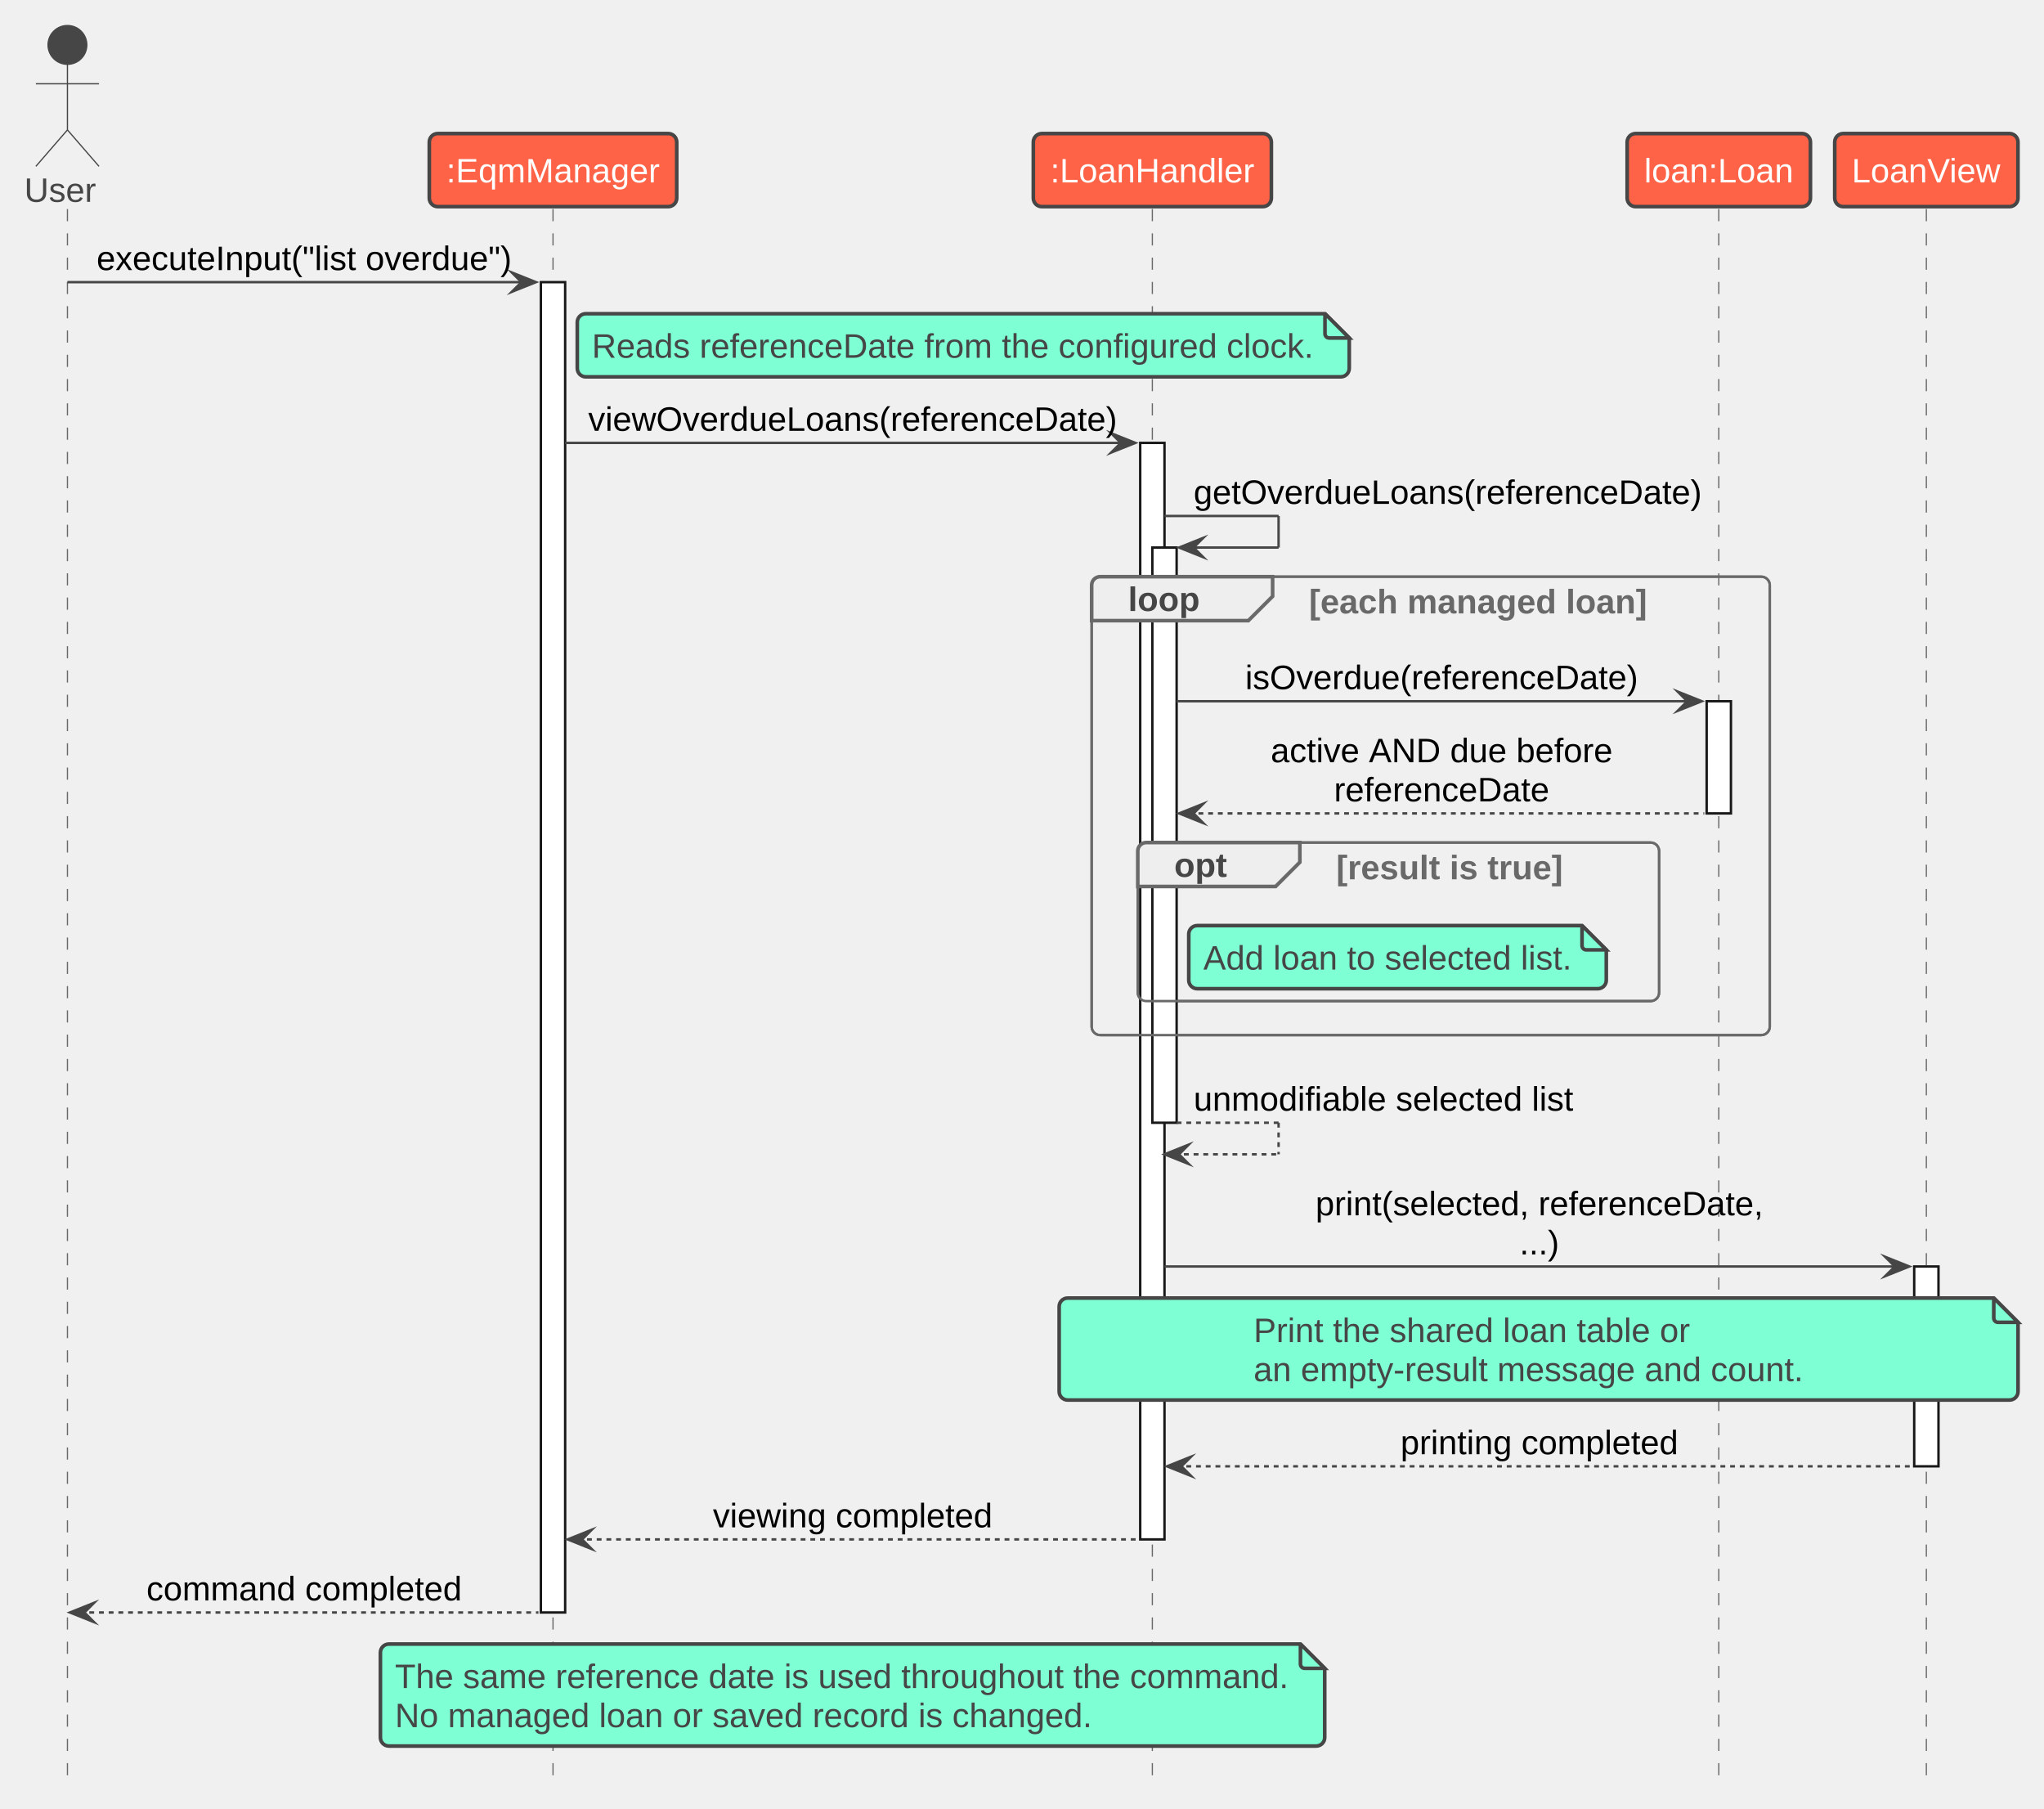
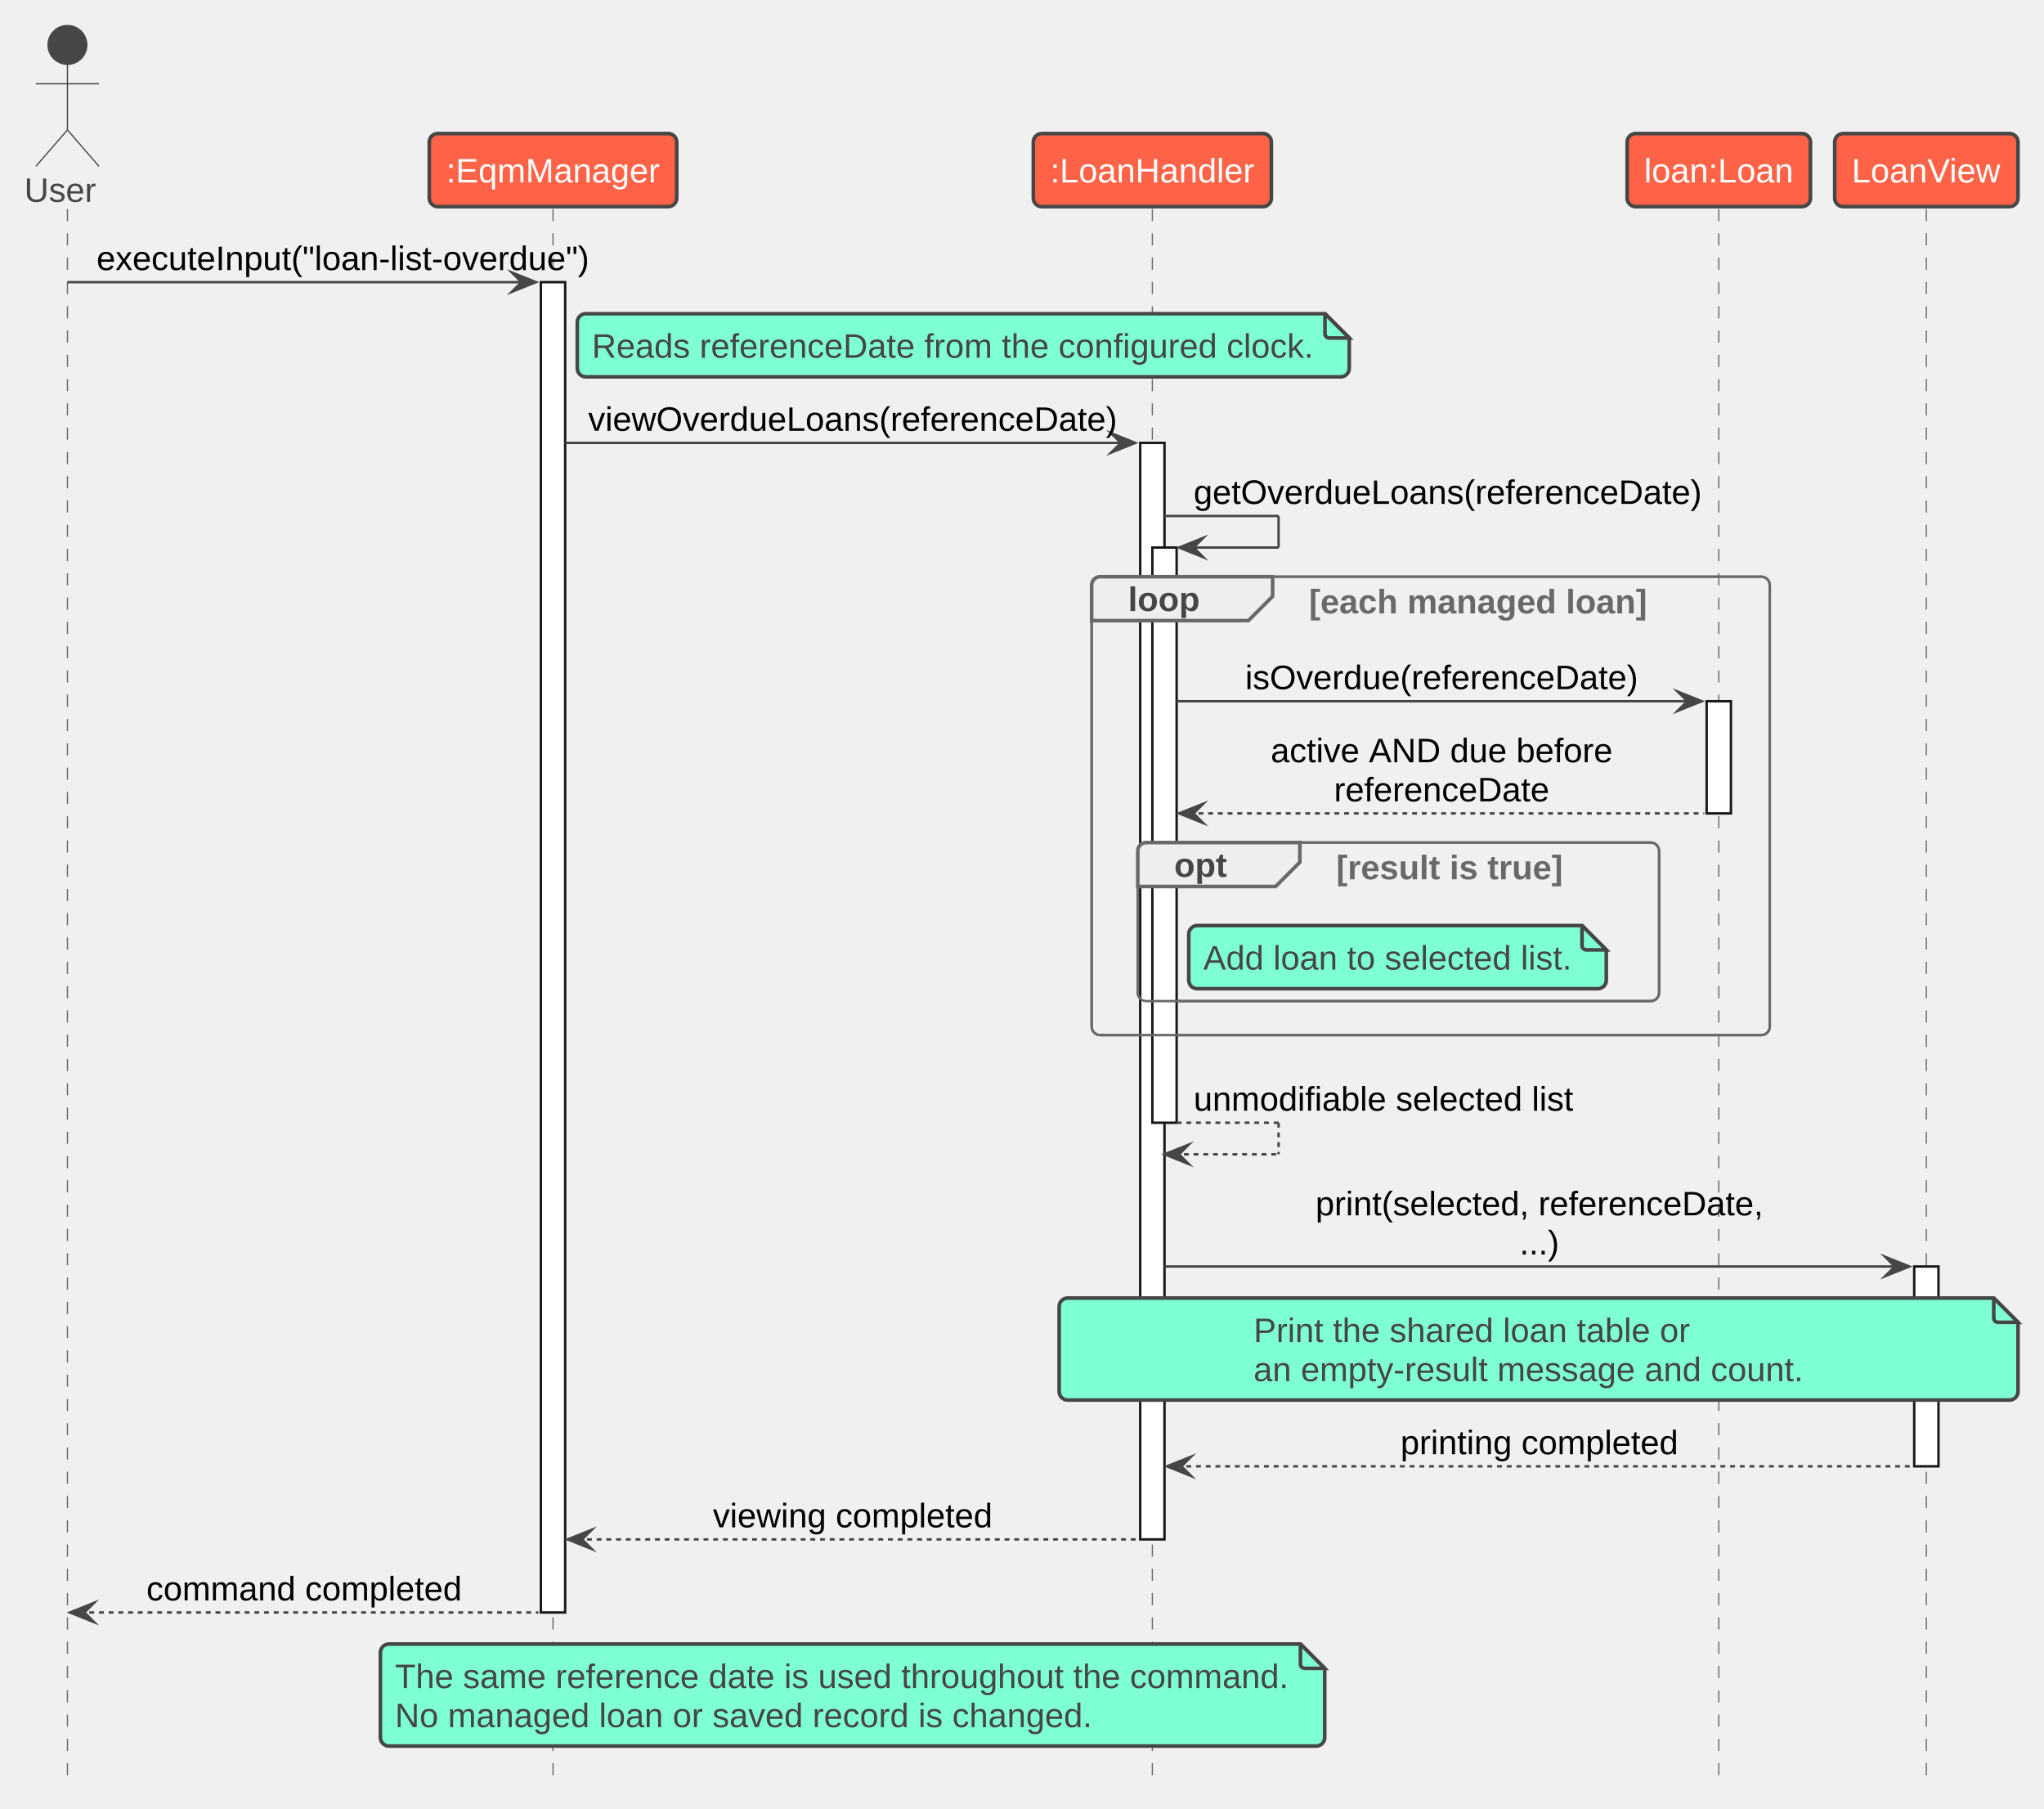
<svg xmlns="http://www.w3.org/2000/svg" version="1.1" data-diagram-type="SEQUENCE" style="width:842px;height:745px;background:#FFFFFF;" width="842px" height="745px" viewBox="0 0 842 745" zoomAndPan="magnify" preserveAspectRatio="none" contentStyleType="text/css">
  <defs />
  <g font-family="sans-serif" lengthAdjust="spacing">
    <rect x="449.696" y="237.493" width="279.344" height="188.789" fill="none" style="stroke:#696969;stroke-width:1;" rx="3.5" ry="3.5" />
    <rect x="468.696" y="346.986" width="214.758" height="65.296" fill="none" style="stroke:#696969;stroke-width:1;" rx="3.5" ry="3.5" />
    <g class="participant-lifeline" data-qualified-name="User" data-entity-uid="part1" id="part1-lifeline" data-source-line="6">
      <g>
        <rect x="24.279" y="86.099" width="8" height="648.17" fill="#000" fill-opacity="0" />
        <line x1="27.779" y1="86.099" x2="27.779" y2="734.269" style="stroke:#696969;stroke-width:0.5;stroke-dasharray:5,5;" />
      </g>
    </g>
    <g class="participant-lifeline" data-qualified-name="Manager" data-entity-uid="part2" id="part2-lifeline" data-source-line="7">
      <g>
        <rect x="224.308" y="86.099" width="8" height="648.17" fill="#000" fill-opacity="0" />
        <line x1="227.808" y1="86.099" x2="227.808" y2="734.269" style="stroke:#696969;stroke-width:0.5;stroke-dasharray:5,5;" />
      </g>
    </g>
    <g>
      <rect x="222.808" y="116.197" width="10" height="547.874" fill="#FFF" style="stroke:#181818;stroke-width:1;" />
    </g>
    <g class="participant-lifeline" data-qualified-name="Handler" data-entity-uid="part3" id="part3-lifeline" data-source-line="8">
      <g>
        <rect x="471.196" y="86.099" width="8" height="648.17" fill="#000" fill-opacity="0" />
        <line x1="474.696" y1="86.099" x2="474.696" y2="734.269" style="stroke:#696969;stroke-width:0.5;stroke-dasharray:5,5;" />
      </g>
    </g>
    <g>
      <rect x="469.696" y="182.395" width="10" height="451.578" fill="#FFF" style="stroke:#181818;stroke-width:1;" />
    </g>
    <g>
      <rect x="474.696" y="225.493" width="10" height="236.888" fill="#FFF" style="stroke:#181818;stroke-width:1;" />
    </g>
    <g class="participant-lifeline" data-qualified-name="Loan" data-entity-uid="part4" id="part4-lifeline" data-source-line="9">
      <g>
        <rect x="704.54" y="86.099" width="8" height="648.17" fill="#000" fill-opacity="0" />
        <line x1="708.04" y1="86.099" x2="708.04" y2="734.269" style="stroke:#696969;stroke-width:0.5;stroke-dasharray:5,5;" />
      </g>
    </g>
    <g>
      <rect x="703.04" y="288.789" width="10" height="46.197" fill="#FFF" style="stroke:#181818;stroke-width:1;" />
    </g>
    <g class="participant-lifeline" data-qualified-name="View" data-entity-uid="part5" id="part5-lifeline" data-source-line="10">
      <g>
        <rect x="790.036" y="86.099" width="8" height="648.17" fill="#000" fill-opacity="0" />
        <line x1="793.536" y1="86.099" x2="793.536" y2="734.269" style="stroke:#696969;stroke-width:0.5;stroke-dasharray:5,5;" />
      </g>
    </g>
    <g>
      <rect x="788.536" y="521.578" width="10" height="82.296" fill="#FFF" style="stroke:#181818;stroke-width:1;" />
    </g>
    <g class="participant participant-head" data-qualified-name="User" data-entity-uid="part1" id="part1-head" data-source-line="6">
      <text x="10" y="83.132" fill="#454645" font-size="14" textLength="29.559" font-family="Arial">User</text>
      <ellipse cx="27.779" cy="18.5" rx="8" ry="8" fill="#454645" style="stroke:#454645;stroke-width:0.5;" />
      <path d="M27.779,26.5 L27.779,53.5 M14.779,34.5 L40.779,34.5 M27.779,53.5 L14.779,68.5 M27.779,53.5 L40.779,68.5" style="stroke:#454645;stroke-width:0.5;" fill="none" />
    </g>
    <g class="participant participant-head" data-qualified-name="Manager" data-entity-uid="part2" id="part2-head" data-source-line="7">
      <rect x="176.842" y="55" width="101.931" height="30.099" fill="#FF6347" style="stroke:#454645;stroke-width:1.5;" rx="3.5" ry="3.5" />
      <text x="183.842" y="75.132" fill="#FFF" font-size="14" textLength="87.931" font-family="Arial">:EqmManager</text>
    </g>
    <g class="participant participant-head" data-qualified-name="Handler" data-entity-uid="part3" id="part3-head" data-source-line="8">
      <rect x="425.666" y="55" width="98.062" height="30.099" fill="#FF6347" style="stroke:#454645;stroke-width:1.5;" rx="3.5" ry="3.5" />
      <text x="432.666" y="75.132" fill="#FFF" font-size="14" textLength="84.062" font-family="Arial">:LoanHandler</text>
    </g>
    <g class="participant participant-head" data-qualified-name="Loan" data-entity-uid="part4" id="part4-head" data-source-line="9">
      <rect x="670.289" y="55" width="75.503" height="30.099" fill="#FF6347" style="stroke:#454645;stroke-width:1.5;" rx="3.5" ry="3.5" />
      <text x="677.289" y="75.132" fill="#FFF" font-size="14" textLength="61.503" font-family="Arial">loan:Loan</text>
    </g>
    <g class="participant participant-head" data-qualified-name="View" data-entity-uid="part5" id="part5-head" data-source-line="10">
      <rect x="755.792" y="55" width="75.489" height="30.099" fill="#FF6347" style="stroke:#454645;stroke-width:1.5;" rx="3.5" ry="3.5" />
      <text x="762.792" y="75.132" fill="#FFF" font-size="14" textLength="61.489" font-family="Arial">LoanView</text>
    </g>
    <g class="message" data-entity-1="part1" data-entity-2="part2" id="msg1" data-source-line="12">
      <polygon points="210.808,112.197,220.808,116.197,210.808,120.197,214.808,116.197" fill="#454645" style="stroke:#454645;stroke-width:1;stroke-linejoin:miter;stroke-miterlimit:10;" />
      <line x1="27.779" y1="116.197" x2="216.808" y2="116.197" style="stroke:#454645;stroke-width:1;" />
-       <text x="39.779" y="111.23" fill="#000" font-size="14" textLength="106.914" font-family="Arial">executeInput("list</text>
-       <text x="146.693" y="111.23" fill="#000" font-size="14" font-family="Arial"> </text>
-       <text x="150.583" y="111.23" fill="#000" font-size="14" textLength="60.225" font-family="Arial">overdue")</text>
+       <text x="39.779" y="111.23" fill="#000" font-size="14" textLength="106.914" font-family="Arial">executeInput("loan-list-overdue")</text>
    </g>
    <path d="M237.808,132.697 L237.808,151.697 A3.5,3.5 0 0 0 241.308,155.197 L552.308,155.197 A3.5,3.5 0 0 0 555.808,151.697 L555.808,139.197 L545.808,129.197 L241.308,129.197 A3.5,3.5 0 0 0 237.808,132.697" style="stroke:#454645;stroke-width:1.5;" fill="#7FFFD4" />
    <path d="M545.808,129.197 L545.808,137.447 A1.75,1.75 0 0 0 547.558,139.197 L555.808,139.197 L545.808,129.197" style="stroke:#454645;stroke-width:1.5;" fill="#7FFFD4" />
    <text x="243.808" y="147.329" fill="#454645" font-size="14" textLength="297.261" font-family="Arial">Reads referenceDate from the configured clock.</text>
    <g class="message" data-entity-1="part2" data-entity-2="part3" id="msg2" data-source-line="15">
      <polygon points="457.696,178.395,467.696,182.395,457.696,186.395,461.696,182.395" fill="#454645" style="stroke:#454645;stroke-width:1;stroke-linejoin:miter;stroke-miterlimit:10;" />
      <line x1="232.808" y1="182.395" x2="463.696" y2="182.395" style="stroke:#454645;stroke-width:1;" />
      <text x="242.308" y="177.428" fill="#000" font-size="14" textLength="217.889" font-family="Arial">viewOverdueLoans(referenceDate)</text>
    </g>
    <g class="message" data-entity-1="part3" data-entity-2="part3" id="msg3" data-source-line="18">
      <line x1="479.696" y1="212.493" x2="526.696" y2="212.493" style="stroke:#454645;stroke-width:1;" />
      <line x1="526.696" y1="212.493" x2="526.696" y2="225.493" style="stroke:#454645;stroke-width:1;" />
      <line x1="485.696" y1="225.493" x2="526.696" y2="225.493" style="stroke:#454645;stroke-width:1;" />
      <polygon points="495.696,221.493,485.696,225.493,495.696,229.493,491.696,225.493" fill="#454645" style="stroke:#454645;stroke-width:1;stroke-linejoin:miter;stroke-miterlimit:10;" />
      <text x="491.696" y="207.526" fill="#000" font-size="14" textLength="209.344" font-family="Arial">getOverdueLoans(referenceDate)</text>
    </g>
    <path d="M453.196,237.493 L524.241,237.493 L524.241,245.592 L514.241,255.592 L449.696,255.592 L449.696,240.993 A3.5,3.5 0 0 1 453.196,237.493" style="stroke:#696969;stroke-width:1.5;" fill="#EEE" />
    <rect x="449.696" y="237.493" width="279.344" height="188.789" fill="none" style="stroke:#696969;stroke-width:1;" rx="3.5" ry="3.5" />
    <text x="464.696" y="251.625" fill="#454645" font-size="14" textLength="29.545" font-weight="700" font-family="Arial">loop</text>
    <text x="539.241" y="252.625" fill="#696969" font-size="14" textLength="139.255" font-weight="700" font-family="Arial">[each managed loan]</text>
    <g class="message" data-entity-1="part3" data-entity-2="part4" id="msg4" data-source-line="21">
      <polygon points="691.04,284.789,701.04,288.789,691.04,292.789,695.04,288.789" fill="#454645" style="stroke:#454645;stroke-width:1;stroke-linejoin:miter;stroke-miterlimit:10;" />
      <line x1="484.696" y1="288.789" x2="697.04" y2="288.789" style="stroke:#454645;stroke-width:1;" />
      <text x="512.944" y="283.822" fill="#000" font-size="14" textLength="161.848" font-family="Arial">isOverdue(referenceDate)</text>
    </g>
    <g class="message" data-entity-1="part4" data-entity-2="part3" id="msg5" data-source-line="23">
      <polygon points="495.696,330.986,485.696,334.986,495.696,338.986,491.696,334.986" fill="#454645" style="stroke:#454645;stroke-width:1;stroke-linejoin:miter;stroke-miterlimit:10;" />
      <line x1="489.696" y1="334.986" x2="702.04" y2="334.986" style="stroke:#454645;stroke-width:1;stroke-dasharray:2,2;" />
      <text x="523.441" y="313.921" fill="#000" font-size="14" textLength="36.572" font-family="Arial">active</text>
      <text x="560.013" y="313.921" fill="#000" font-size="14" font-family="Arial"> </text>
      <text x="563.903" y="313.921" fill="#000" font-size="14" textLength="29.559" font-family="Arial">AND</text>
      <text x="593.461" y="313.921" fill="#000" font-size="14" font-family="Arial"> </text>
      <text x="597.351" y="313.921" fill="#000" font-size="14" textLength="23.358" font-family="Arial">due</text>
      <text x="620.709" y="313.921" fill="#000" font-size="14" font-family="Arial"> </text>
      <text x="624.599" y="313.921" fill="#000" font-size="14" textLength="39.696" font-family="Arial">before</text>
      <text x="549.51" y="330.02" fill="#000" font-size="14" textLength="88.717" font-family="Arial">referenceDate</text>
    </g>
    <path d="M472.196,346.986 L535.462,346.986 L535.462,355.085 L525.462,365.085 L468.696,365.085 L468.696,350.486 A3.5,3.5 0 0 1 472.196,346.986" style="stroke:#696969;stroke-width:1.5;" fill="#EEE" />
    <rect x="468.696" y="346.986" width="214.758" height="65.296" fill="none" style="stroke:#696969;stroke-width:1;" rx="3.5" ry="3.5" />
    <text x="483.696" y="361.118" fill="#454645" font-size="14" textLength="21.766" font-weight="700" font-family="Arial">opt</text>
    <text x="550.462" y="362.118" fill="#696969" font-size="14" textLength="93.352" font-weight="700" font-family="Arial">[result is true]</text>
    <path d="M489.696,384.684 L489.696,403.684 A3.5,3.5 0 0 0 493.196,407.184 L658.196,407.184 A3.5,3.5 0 0 0 661.696,403.684 L661.696,391.184 L651.696,381.184 L493.196,381.184 A3.5,3.5 0 0 0 489.696,384.684" style="stroke:#454645;stroke-width:1.5;" fill="#7FFFD4" />
    <path d="M651.696,381.184 L651.696,389.434 A1.75,1.75 0 0 0 653.446,391.184 L661.696,391.184 L651.696,381.184" style="stroke:#454645;stroke-width:1.5;" fill="#7FFFD4" />
    <text x="495.696" y="399.315" fill="#454645" font-size="14" textLength="151.758" font-family="Arial">Add loan to selected list.</text>
    <g class="message" data-entity-1="part3" data-entity-2="part3" id="msg6" data-source-line="29">
      <line x1="484.696" y1="462.381" x2="526.696" y2="462.381" style="stroke:#454645;stroke-width:1;stroke-dasharray:2,2;" />
      <line x1="526.696" y1="462.381" x2="526.696" y2="475.381" style="stroke:#454645;stroke-width:1;stroke-dasharray:2,2;" />
      <line x1="479.696" y1="475.381" x2="526.696" y2="475.381" style="stroke:#454645;stroke-width:1;stroke-dasharray:2,2;" />
      <polygon points="489.696,471.381,479.696,475.381,489.696,479.381,485.696,475.381" fill="#454645" style="stroke:#454645;stroke-width:1;stroke-linejoin:miter;stroke-miterlimit:10;" />
      <text x="491.696" y="457.414" fill="#000" font-size="14" textLength="79.386" font-family="Arial">unmodifiable</text>
      <text x="571.082" y="457.414" fill="#000" font-size="14" font-family="Arial"> </text>
      <text x="574.972" y="457.414" fill="#000" font-size="14" textLength="52.145" font-family="Arial">selected</text>
      <text x="627.116" y="457.414" fill="#000" font-size="14" font-family="Arial"> </text>
      <text x="631.006" y="457.414" fill="#000" font-size="14" textLength="17.11" font-family="Arial">list</text>
    </g>
    <g class="message" data-entity-1="part3" data-entity-2="part5" id="msg7" data-source-line="32">
      <polygon points="776.536,517.578,786.536,521.578,776.536,525.578,780.536,521.578" fill="#454645" style="stroke:#454645;stroke-width:1;stroke-linejoin:miter;stroke-miterlimit:10;" />
      <line x1="479.696" y1="521.578" x2="782.536" y2="521.578" style="stroke:#454645;stroke-width:1;" />
      <text x="541.903" y="500.513" fill="#000" font-size="14" textLength="87.931" font-family="Arial">print(selected,</text>
      <text x="629.833" y="500.513" fill="#000" font-size="14" font-family="Arial"> </text>
      <text x="633.723" y="500.513" fill="#000" font-size="14" textLength="92.606" font-family="Arial">referenceDate,</text>
      <text x="625.951" y="516.611" fill="#000" font-size="14" textLength="16.331" font-family="Arial">...)</text>
    </g>
    <path d="M436.309,538.078 L436.309,573.078 A3.5,3.5 0 0 0 439.809,576.578 L827.809,576.578 A3.5,3.5 0 0 0 831.309,573.078 L831.309,544.578 L821.309,534.578 L439.809,534.578 A3.5,3.5 0 0 0 436.309,538.078" style="stroke:#454645;stroke-width:1.5;" fill="#7FFFD4" />
    <path d="M821.309,534.578 L821.309,542.828 A1.75,1.75 0 0 0 823.059,544.578 L831.309,544.578 L821.309,534.578" style="stroke:#454645;stroke-width:1.5;" fill="#7FFFD4" />
    <text x="516.389" y="552.71" fill="#454645" font-size="14" textLength="179.778" font-family="Arial">Print the shared loan table or</text>
    <text x="516.389" y="568.809" fill="#454645" font-size="14" textLength="226.454" font-family="Arial">an empty-result message and count.</text>
    <g class="message" data-entity-1="part5" data-entity-2="part3" id="msg8" data-source-line="38">
      <polygon points="490.696,599.874,480.696,603.874,490.696,607.874,486.696,603.874" fill="#454645" style="stroke:#454645;stroke-width:1;stroke-linejoin:miter;stroke-miterlimit:10;" />
      <line x1="484.696" y1="603.874" x2="787.536" y2="603.874" style="stroke:#454645;stroke-width:1;stroke-dasharray:2,2;" />
      <text x="576.917" y="598.907" fill="#000" font-size="14" textLength="45.917" font-family="Arial">printing</text>
      <text x="622.833" y="598.907" fill="#000" font-size="14" font-family="Arial"> </text>
      <text x="626.723" y="598.907" fill="#000" font-size="14" textLength="64.593" font-family="Arial">completed</text>
    </g>
    <g class="message" data-entity-1="part3" data-entity-2="part2" id="msg9" data-source-line="40">
      <polygon points="243.808,629.973,233.808,633.973,243.808,637.973,239.808,633.973" fill="#454645" style="stroke:#454645;stroke-width:1;stroke-linejoin:miter;stroke-miterlimit:10;" />
      <line x1="237.808" y1="633.973" x2="468.696" y2="633.973" style="stroke:#454645;stroke-width:1;stroke-dasharray:2,2;" />
      <text x="293.666" y="629.006" fill="#000" font-size="14" textLength="46.689" font-family="Arial">viewing</text>
      <text x="340.355" y="629.006" fill="#000" font-size="14" font-family="Arial"> </text>
      <text x="344.245" y="629.006" fill="#000" font-size="14" textLength="64.593" font-family="Arial">completed</text>
    </g>
    <g class="message" data-entity-1="part2" data-entity-2="part1" id="msg10" data-source-line="42">
      <polygon points="38.779,660.071,28.779,664.071,38.779,668.071,34.779,664.071" fill="#454645" style="stroke:#454645;stroke-width:1;stroke-linejoin:miter;stroke-miterlimit:10;" />
      <line x1="32.779" y1="664.071" x2="221.808" y2="664.071" style="stroke:#454645;stroke-width:1;stroke-dasharray:2,2;" />
      <text x="60.318" y="659.104" fill="#000" font-size="14" textLength="61.469" font-family="Arial">command</text>
      <text x="121.787" y="659.104" fill="#000" font-size="14" font-family="Arial"> </text>
      <text x="125.676" y="659.104" fill="#000" font-size="14" textLength="64.593" font-family="Arial">completed</text>
    </g>
    <path d="M156.701,680.571 L156.701,715.571 A3.5,3.5 0 0 0 160.201,719.071 L542.201,719.071 A3.5,3.5 0 0 0 545.701,715.571 L545.701,687.071 L535.701,677.071 L160.201,677.071 A3.5,3.5 0 0 0 156.701,680.571" style="stroke:#454645;stroke-width:1.5;" fill="#7FFFD4" />
    <path d="M535.701,677.071 L535.701,685.321 A1.75,1.75 0 0 0 537.451,687.071 L545.701,687.071 L535.701,677.071" style="stroke:#454645;stroke-width:1.5;" fill="#7FFFD4" />
    <text x="162.701" y="695.203" fill="#454645" font-size="14" textLength="368.102" font-family="Arial">The same reference date is used throughout the command.</text>
    <text x="162.701" y="711.302" fill="#454645" font-size="14" textLength="287.178" font-family="Arial">No managed loan or saved record is changed.</text>
  </g>
</svg>
